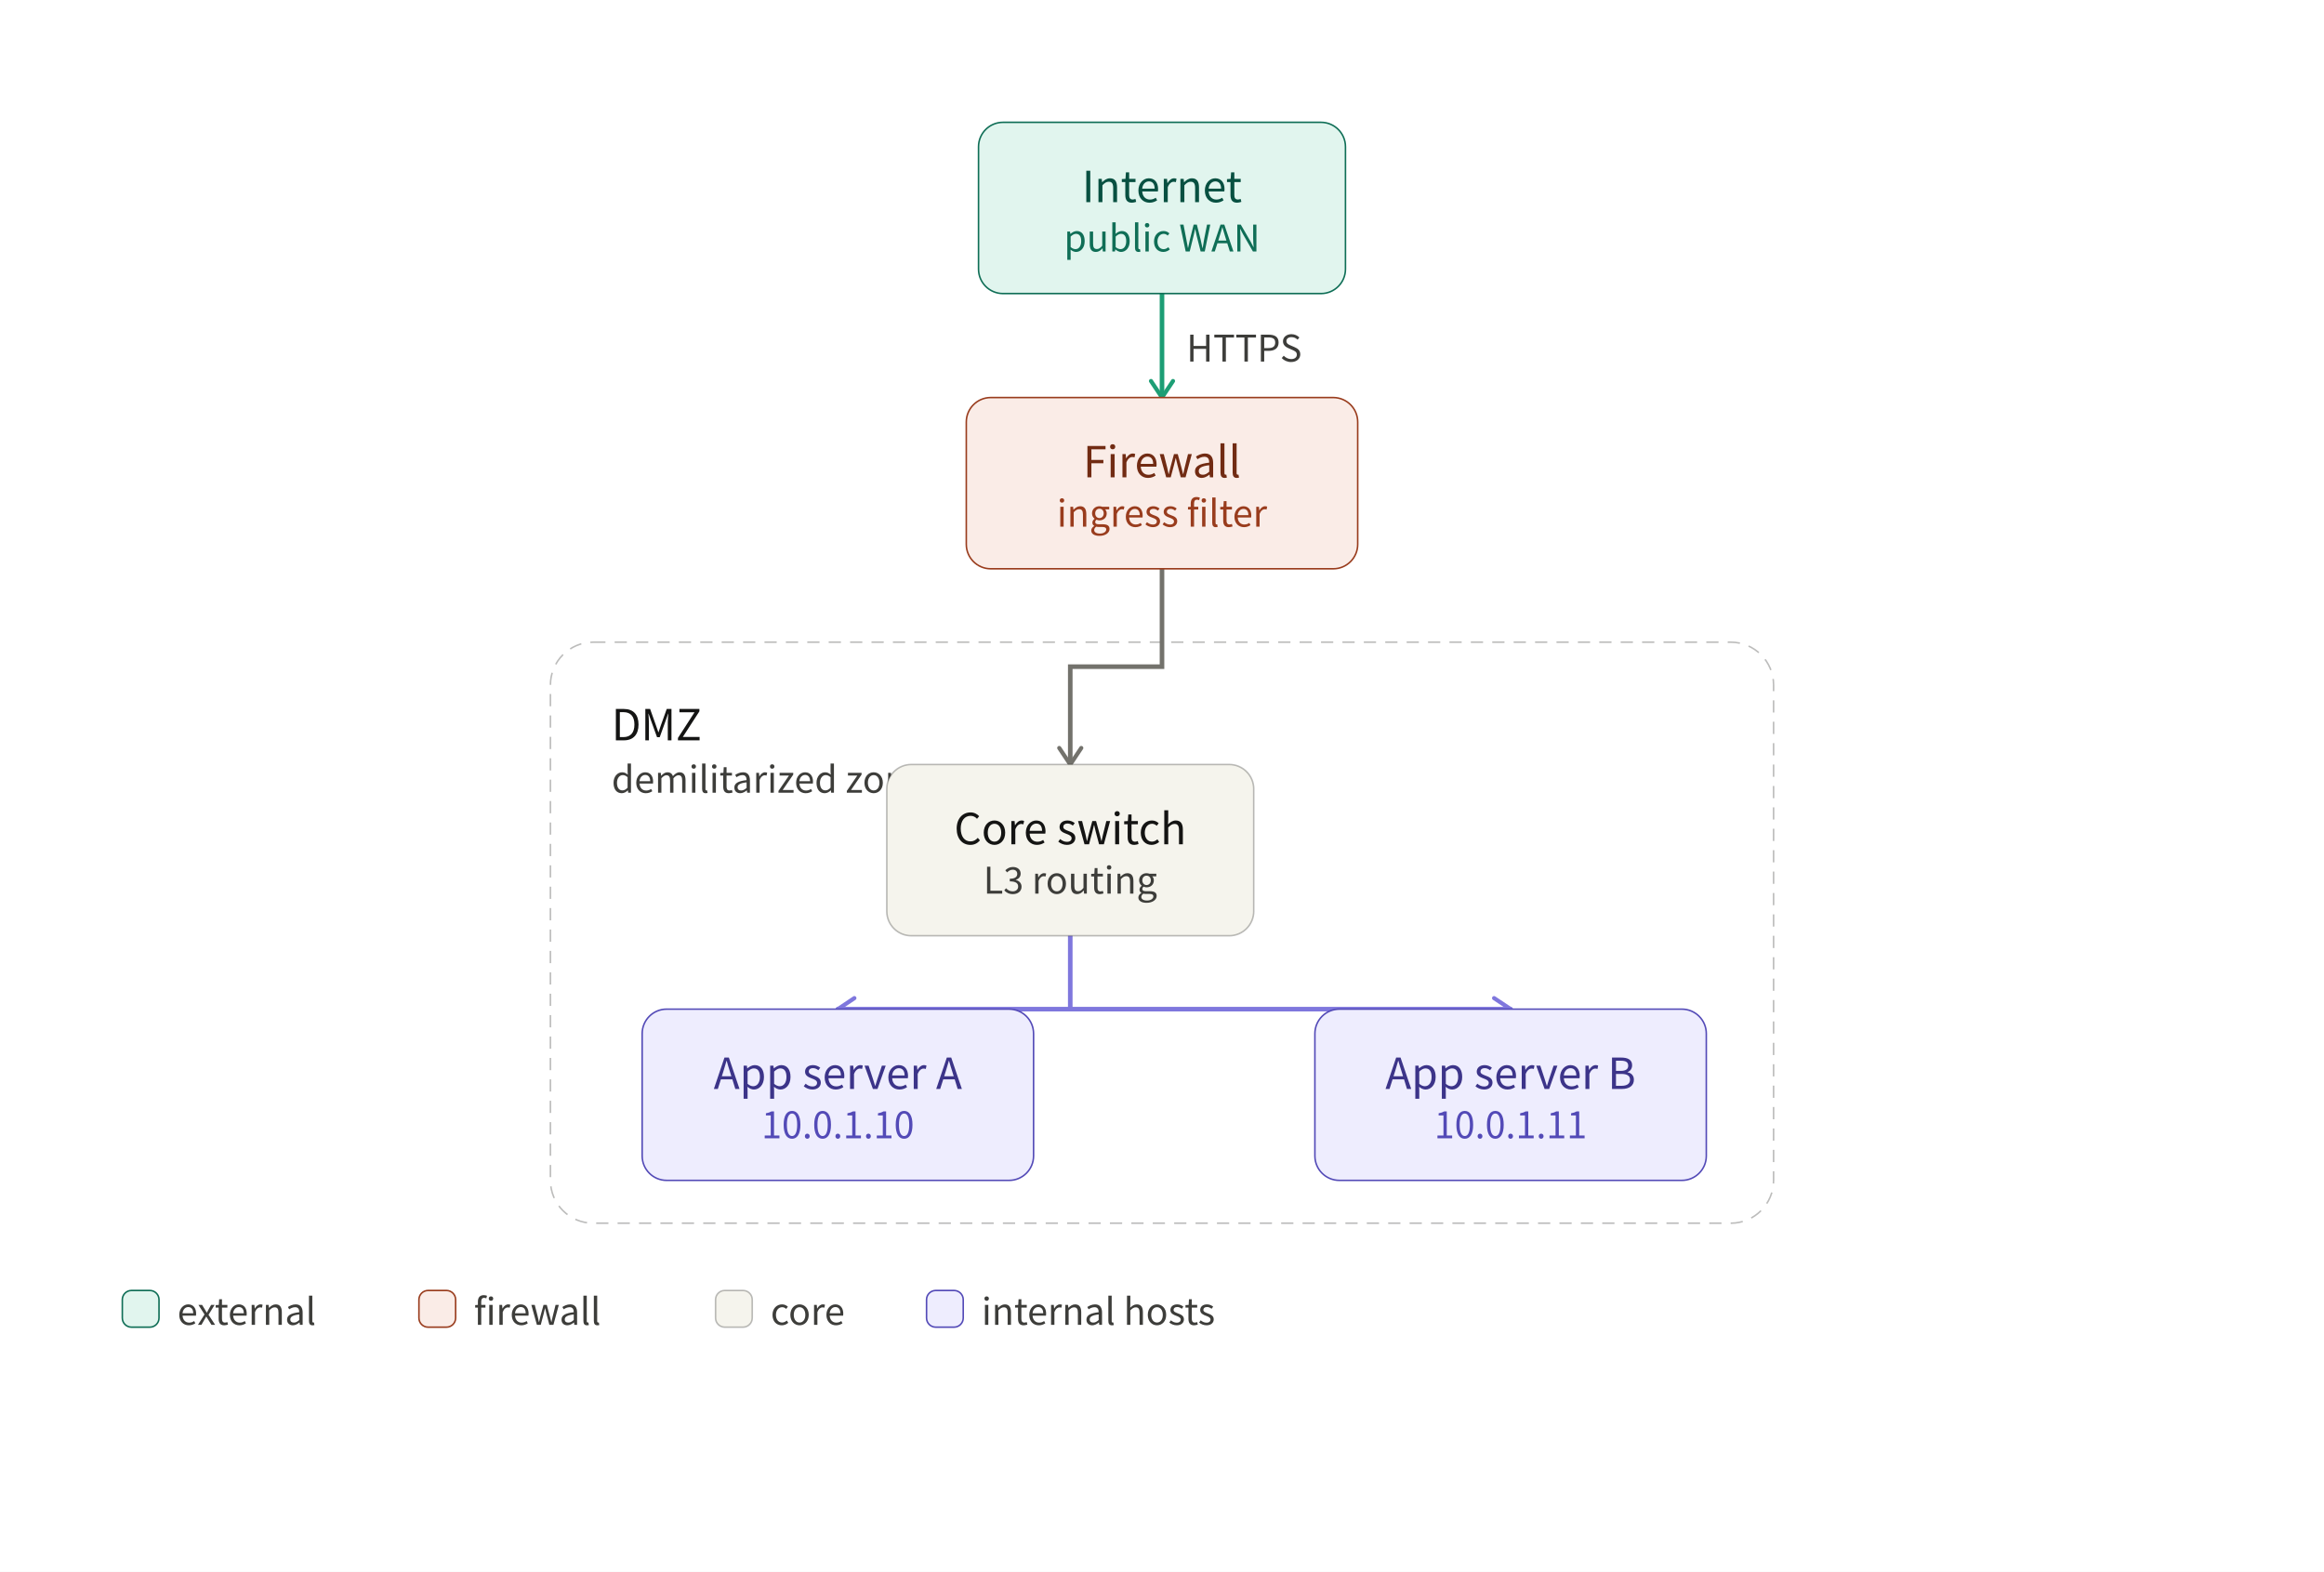
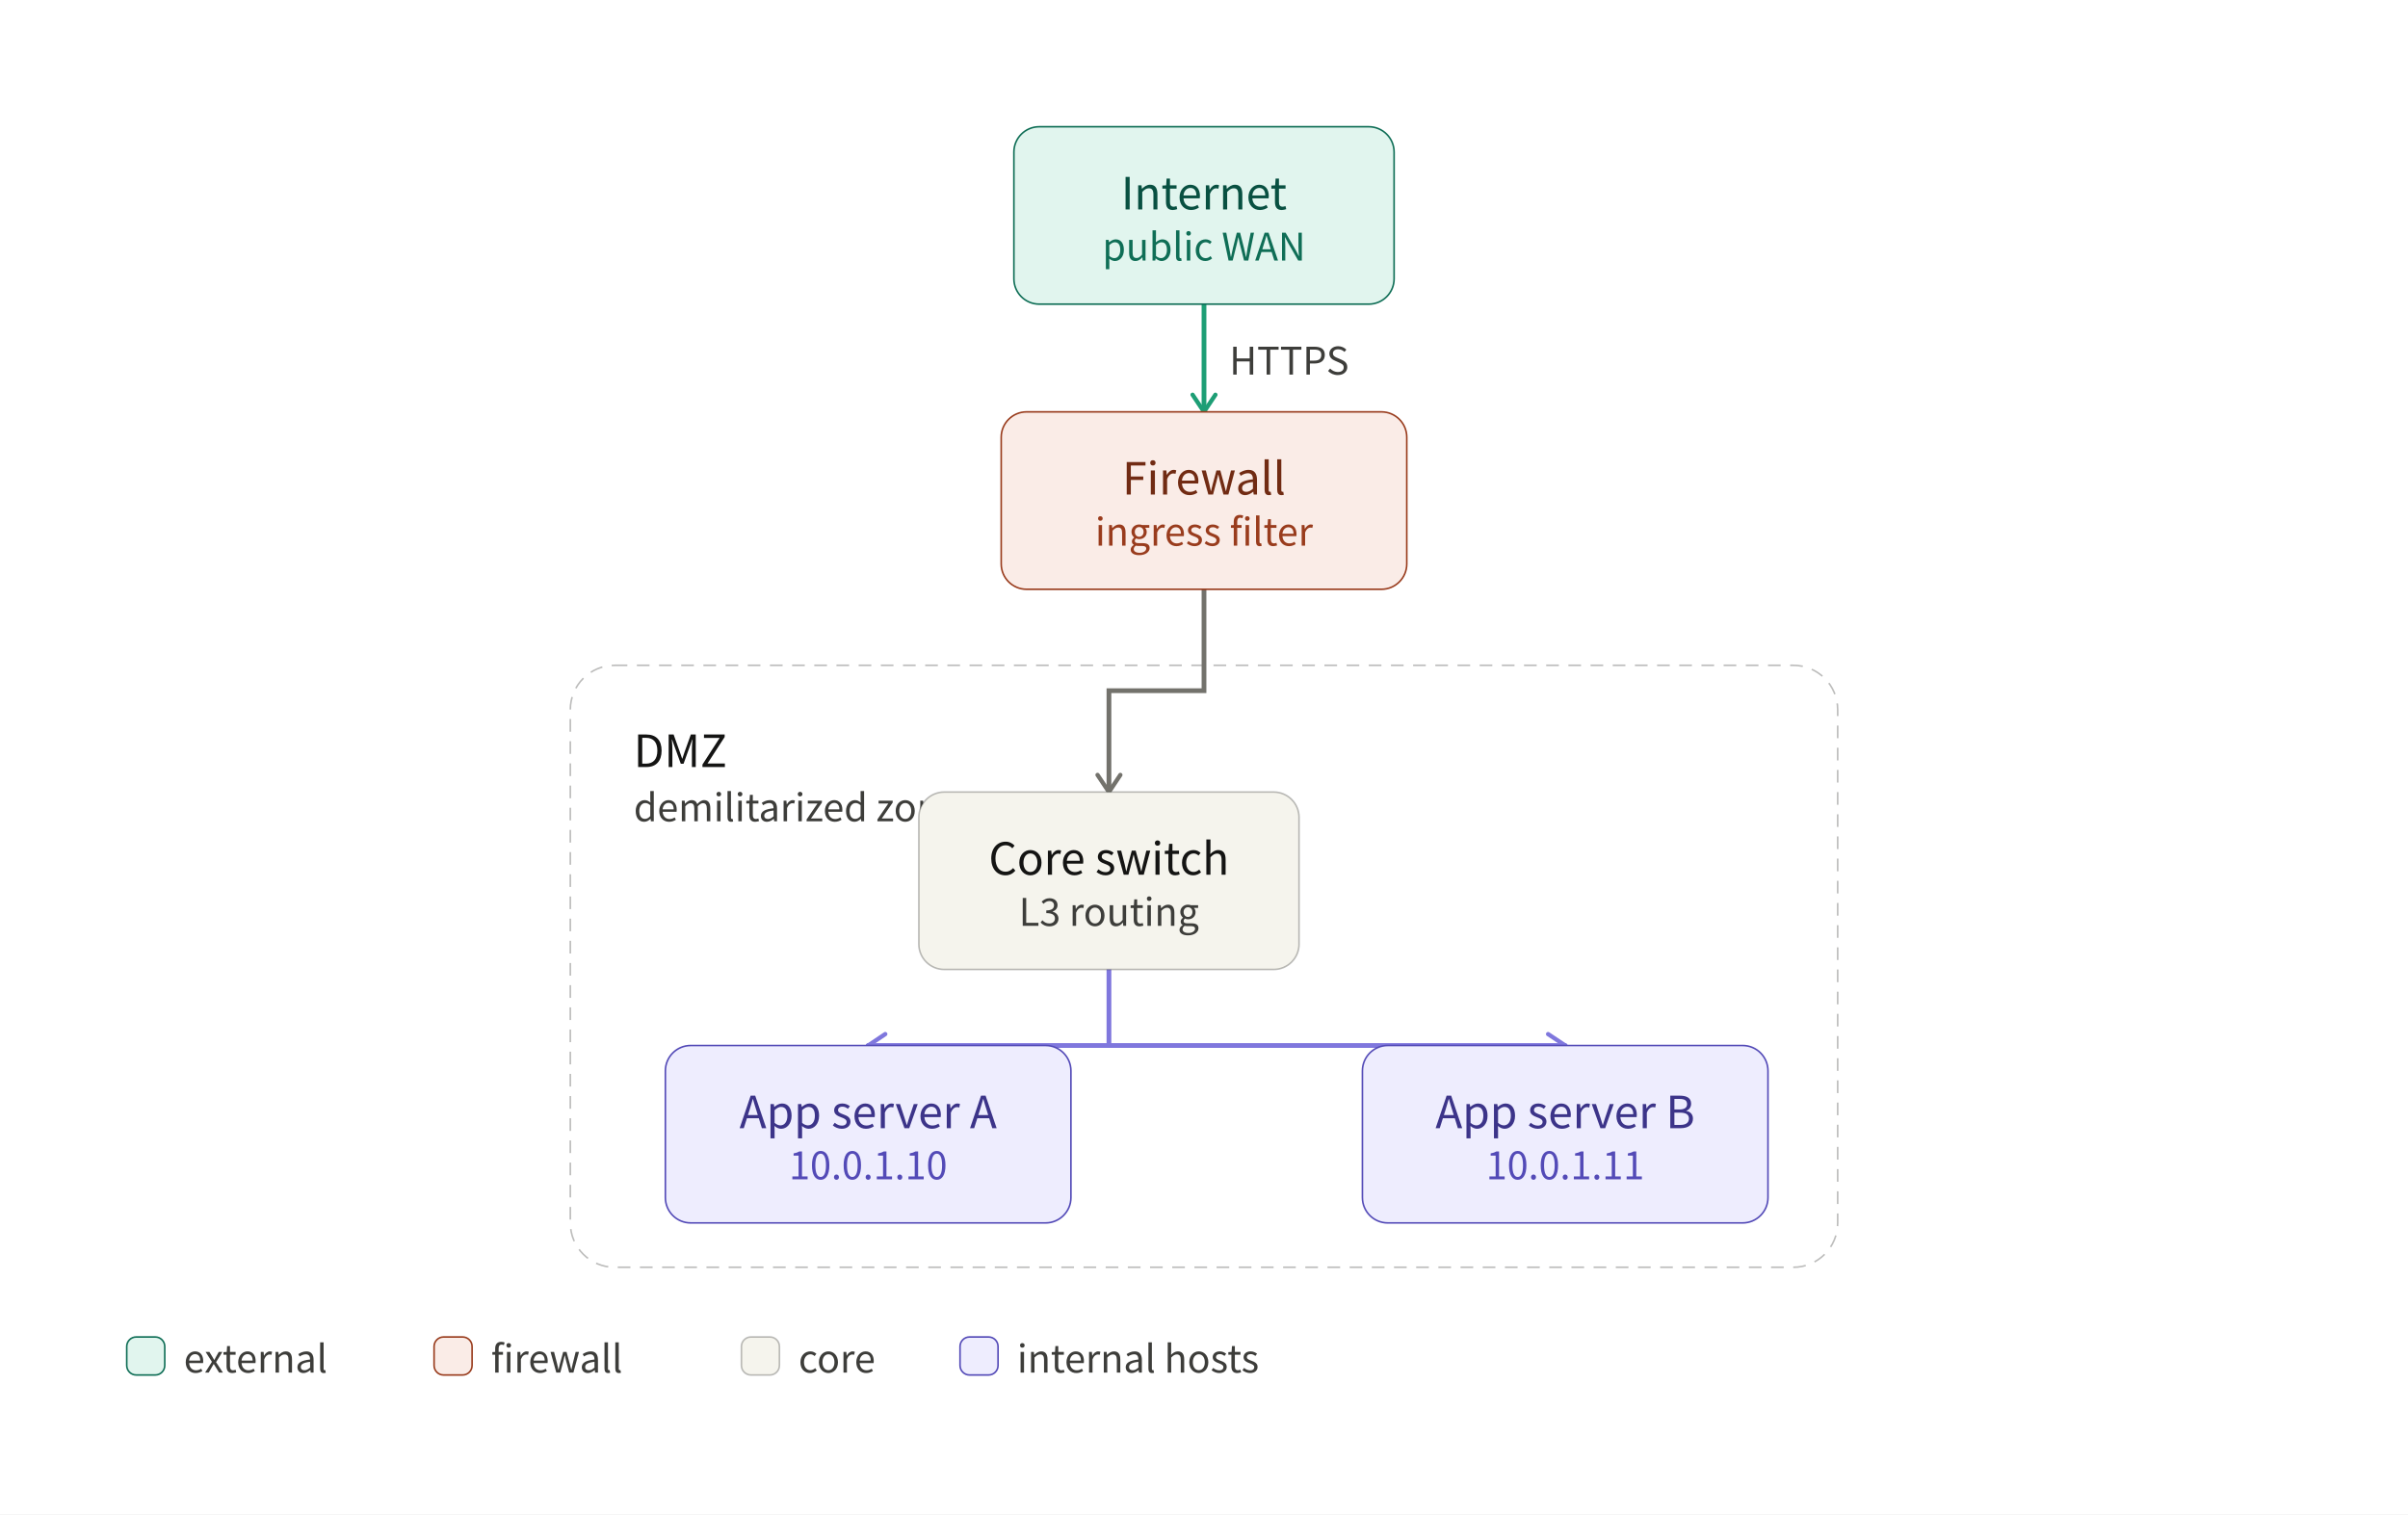
- <svg xmlns="http://www.w3.org/2000/svg" viewBox="0 0 760 514" width="760" height="514" role="img">
+ <svg xmlns="http://www.w3.org/2000/svg" viewBox="0 0 760 478" width="760" height="478" role="img">
  <style>text { font-family: 'Anthropic Sans', -apple-system, BlinkMacSystemFont, 'Segoe UI', 'PingFang SC', 'Microsoft YaHei', 'Hiragino Sans GB', 'Noto Sans CJK SC', sans-serif; }</style>
  <defs>
    <marker id="arrow" viewBox="0 0 10 10" refX="8" refY="5" markerWidth="6" markerHeight="6" orient="auto-start-reverse">
      <path d="M2 1L8 5L2 9" fill="none" stroke="context-stroke" stroke-width="1.5" stroke-linecap="round" stroke-linejoin="round" />
    </marker>
  </defs>
-   <rect width="760" height="514" fill="#FFFFFF" />
+   <rect x="0" y="0" width="760" height="478" fill="#FFFFFF" />
  <rect x="180" y="210" width="400" height="190" rx="14" fill="none" stroke="rgba(31,30,29,0.3)" stroke-width="0.5" stroke-dasharray="4 3" />
  <text x="200" y="236" dominant-baseline="central" font-size="14" font-weight="500" fill="#141413">DMZ</text>
  <text x="200" y="254" dominant-baseline="central" font-size="12" fill="#3D3D3A">demilitarized zone</text>
  <line x1="380" y1="96" x2="380" y2="130" stroke="#1D9E75" stroke-width="1.5" stroke-linecap="round" marker-end="url(#arrow)" />
  <path d="M380 186 L380 218 L350 218 L350 250" fill="none" stroke="#73726C" stroke-width="1.5" stroke-linecap="round" marker-end="url(#arrow)" />
  <line x1="350" y1="306" x2="350" y2="330" stroke="#7F77DD" stroke-width="1.5" stroke-linecap="round" />
  <path d="M350 330 L274 330 L274 330" fill="none" stroke="#7F77DD" stroke-width="1.5" stroke-linecap="round" marker-end="url(#arrow)" />
  <path d="M350 330 L494 330 L494 330" fill="none" stroke="#7F77DD" stroke-width="1.5" stroke-linecap="round" marker-end="url(#arrow)" />
  <rect x="388" y="105" width="42" height="16" rx="3" fill="#FFFFFF" />
  <rect x="320" y="40" width="120" height="56" rx="8" fill="#E1F5EE" stroke="#0F6E56" stroke-width="0.5" />
  <rect x="316" y="130" width="128" height="56" rx="8" fill="#FAECE7" stroke="#993C1D" stroke-width="0.5" />
  <rect x="290" y="250" width="120" height="56" rx="8" fill="#F5F4ED" stroke="rgba(31,30,29,0.3)" stroke-width="0.5" />
  <rect x="210" y="330" width="128" height="56" rx="8" fill="#EEEDFE" stroke="#534AB7" stroke-width="0.5" />
  <rect x="430" y="330" width="128" height="56" rx="8" fill="#EEEDFE" stroke="#534AB7" stroke-width="0.5" />
  <text x="380" y="60" text-anchor="middle" dominant-baseline="central" font-size="14" font-weight="500" fill="#085041">Internet</text>
  <text x="380" y="77" text-anchor="middle" dominant-baseline="central" font-size="12" fill="#0F6E56">public WAN</text>
  <text x="380" y="150" text-anchor="middle" dominant-baseline="central" font-size="14" font-weight="500" fill="#712B13">Firewall</text>
  <text x="380" y="167" text-anchor="middle" dominant-baseline="central" font-size="12" fill="#993C1D">ingress filter</text>
  <text x="350" y="270" text-anchor="middle" dominant-baseline="central" font-size="14" font-weight="500" fill="#141413">Core switch</text>
  <text x="350" y="287" text-anchor="middle" dominant-baseline="central" font-size="12" fill="#3D3D3A">L3 routing</text>
  <text x="274" y="350" text-anchor="middle" dominant-baseline="central" font-size="14" font-weight="500" fill="#3C3489">App server A</text>
  <text x="274" y="367" text-anchor="middle" dominant-baseline="central" font-size="12" fill="#534AB7">10.0.1.10</text>
  <text x="494" y="350" text-anchor="middle" dominant-baseline="central" font-size="14" font-weight="500" fill="#3C3489">App server B</text>
  <text x="494" y="367" text-anchor="middle" dominant-baseline="central" font-size="12" fill="#534AB7">10.0.1.11</text>
  <text x="388" y="113" text-anchor="start" dominant-baseline="central" font-size="12" fill="#3D3D3A">HTTPS</text>
  <rect x="40" y="422" width="12" height="12" rx="3" fill="#E1F5EE" stroke="#0F6E56" stroke-width="0.5" />
  <text x="58" y="428" dominant-baseline="central" font-size="12" fill="#3D3D3A">external</text>
  <rect x="137" y="422" width="12" height="12" rx="3" fill="#FAECE7" stroke="#993C1D" stroke-width="0.5" />
  <text x="155" y="428" dominant-baseline="central" font-size="12" fill="#3D3D3A">firewall</text>
  <rect x="234" y="422" width="12" height="12" rx="3" fill="#F5F4ED" stroke="rgba(31,30,29,0.3)" stroke-width="0.5" />
  <text x="252" y="428" dominant-baseline="central" font-size="12" fill="#3D3D3A">core</text>
  <rect x="303" y="422" width="12" height="12" rx="3" fill="#EEEDFE" stroke="#534AB7" stroke-width="0.5" />
  <text x="321" y="428" dominant-baseline="central" font-size="12" fill="#3D3D3A">internal hosts</text>
</svg>
